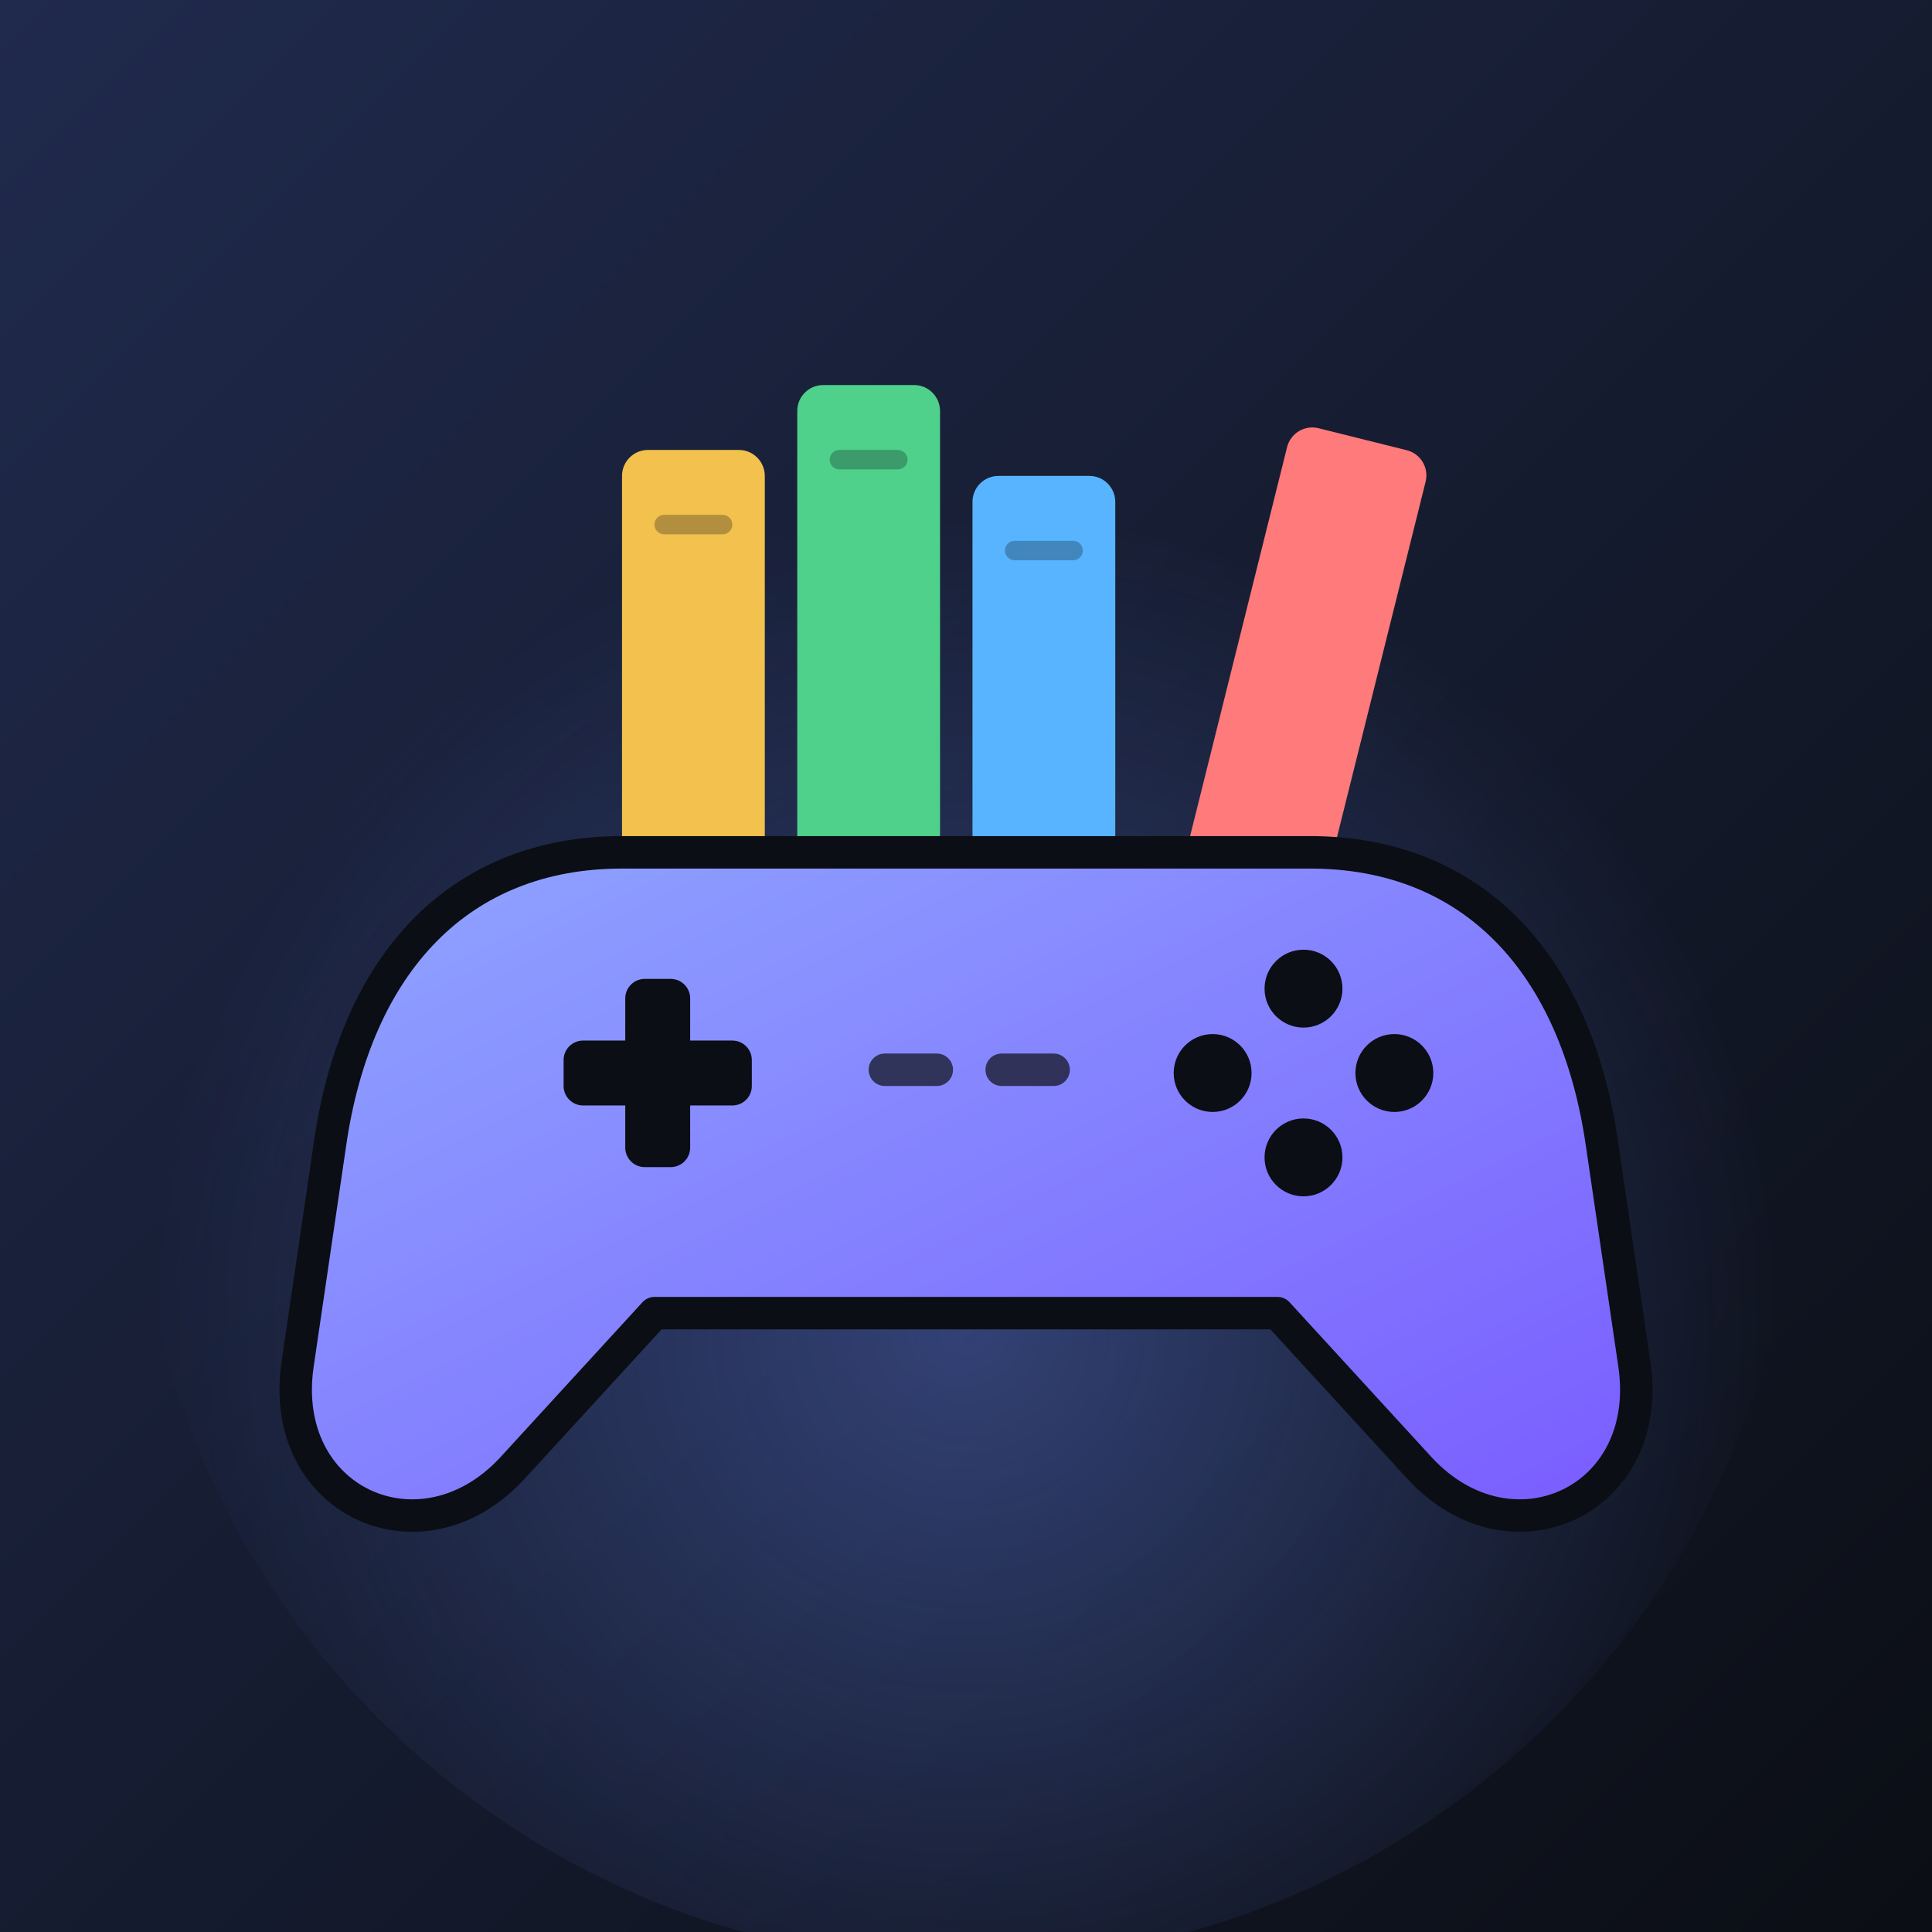
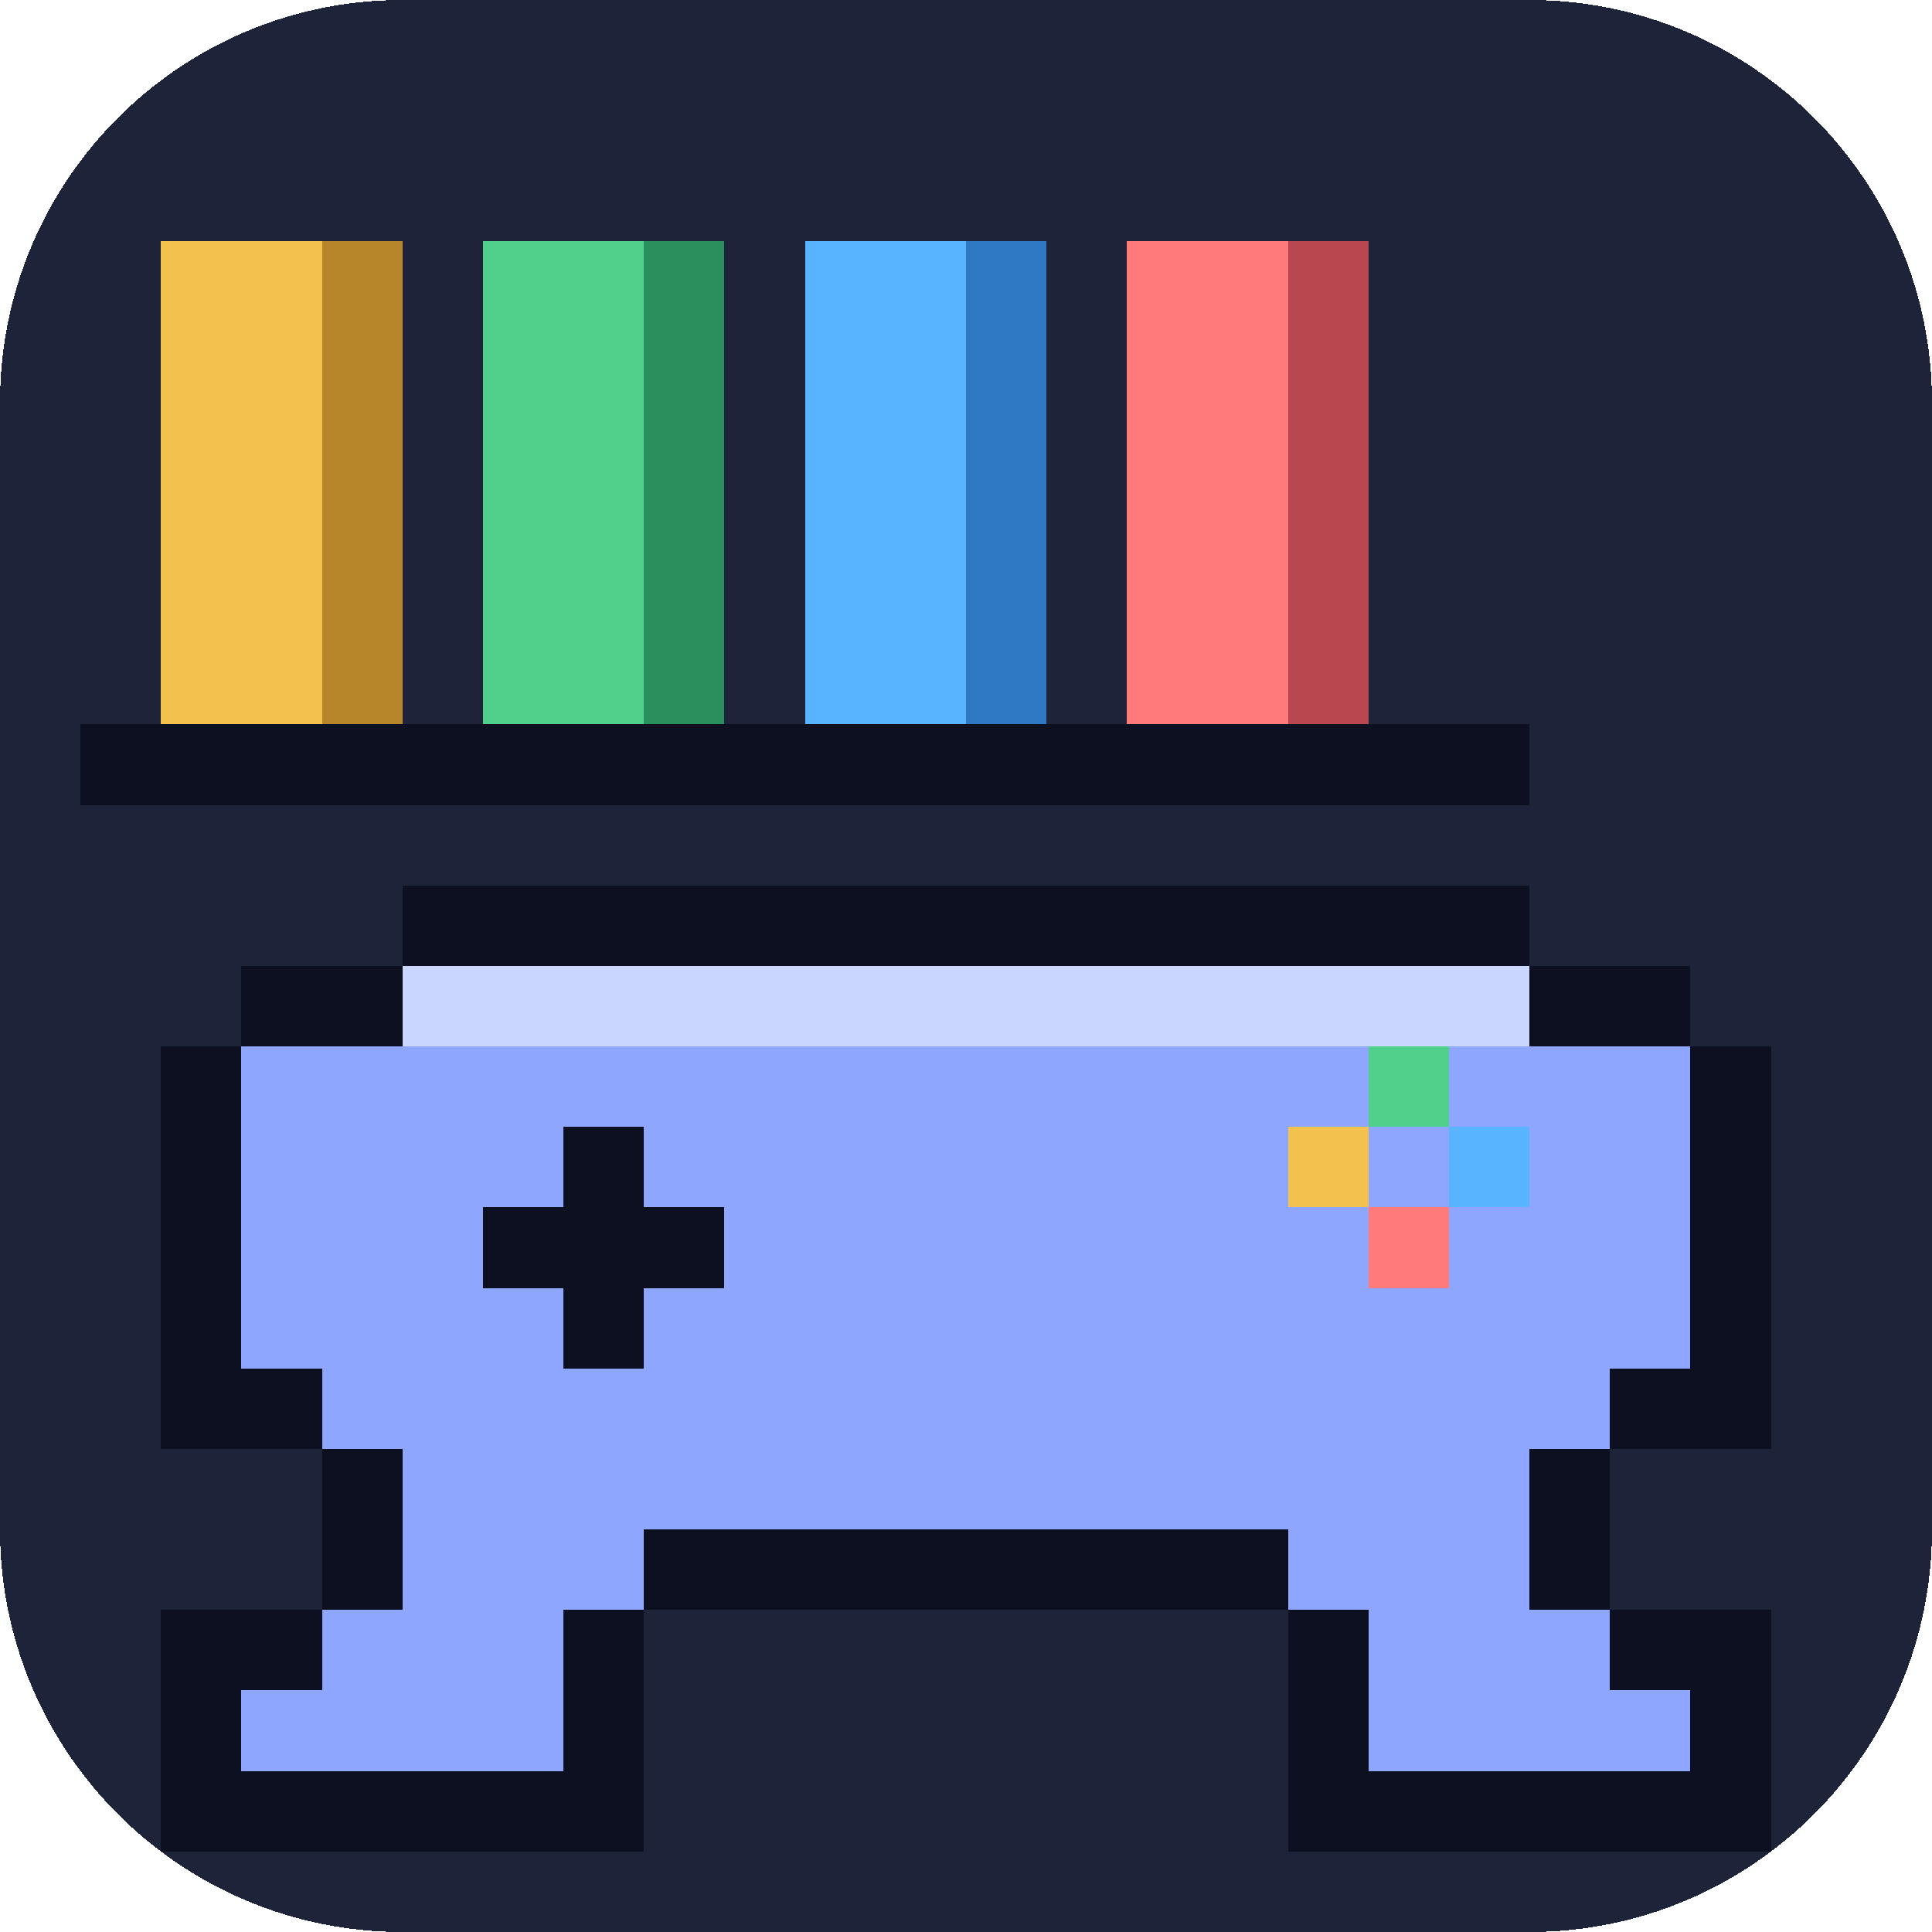
- <svg xmlns="http://www.w3.org/2000/svg" viewBox="0 0 512 512">
-   <defs>
-     <linearGradient id="bg" x1="0" y1="0" x2="1" y2="1">
-       <stop offset="0" stop-color="#202a4d" />
-       <stop offset="1" stop-color="#0b0e14" />
-     </linearGradient>
-     <linearGradient id="pad" x1="0" y1="0" x2="1" y2="1">
-       <stop offset="0" stop-color="#8fa6ff" />
-       <stop offset="1" stop-color="#7a5cff" />
-     </linearGradient>
-     <radialGradient id="glow" cx="0.5" cy="0.62" r="0.5">
-       <stop offset="0" stop-color="#6c8cff" stop-opacity=".35" />
-       <stop offset="1" stop-color="#6c8cff" stop-opacity="0" />
-     </radialGradient>
-   </defs>
-   <rect width="512" height="512" fill="url(#bg)" />
-   <circle cx="256" cy="300" r="220" fill="url(#glow)" />
-   <g transform="translate(256 262) scale(.86) translate(-256 -270)">
-     <g>
-       <rect x="150" y="104" width="44" height="150" rx="8" fill="#f2c14e" />
-       <rect x="204" y="84" width="44" height="170" rx="8" fill="#4fd18b" />
-       <rect x="258" y="112" width="44" height="142" rx="8" fill="#58b4ff" />
-       <rect x="318" y="96" width="44" height="164" rx="8" fill="#ff7a7a" transform="rotate(14 340 254)" />
-       <g fill="#0b0e14" opacity=".28">
-         <rect x="160" y="124" width="24" height="6" rx="3" />
-         <rect x="214" y="104" width="24" height="6" rx="3" />
-         <rect x="268" y="132" width="24" height="6" rx="3" />
-       </g>
-     </g>
-     <g>
-       <path fill="url(#pad)" stroke="#0b0e14" stroke-width="10" stroke-linejoin="round" d="M150 228 H362 C412 228 444 262 452 318 L462 386 C468 428 424 448 396 418 L352 370 H160 L116 418 C88 448 44 428 50 386 L60 318 C68 262 100 228 150 228 Z" />
-       <g fill="#0b0e14">
-         <rect x="132" y="286" width="58" height="20" rx="6" />
-         <rect x="151" y="267" width="20" height="58" rx="6" />
-         <circle cx="360" cy="270" r="12" />
-         <circle cx="388" cy="296" r="12" />
-         <circle cx="332" cy="296" r="12" />
-         <circle cx="360" cy="322" r="12" />
-         <rect x="226" y="290" width="26" height="10" rx="5" opacity=".7" />
-         <rect x="262" y="290" width="26" height="10" rx="5" opacity=".7" />
-       </g>
-     </g>
-   </g>
+ <svg xmlns="http://www.w3.org/2000/svg" viewBox="0 0 24 24" shape-rendering="crispEdges">
+   <rect width="24" height="24" rx="5" fill="#1d2439" />
+   <rect x="2" y="3" width="1" height="1" fill="#f2c14e" />
+   <rect x="3" y="3" width="1" height="1" fill="#f2c14e" />
+   <rect x="4" y="3" width="1" height="1" fill="#b8862a" />
+   <rect x="6" y="3" width="1" height="1" fill="#4fd18b" />
+   <rect x="7" y="3" width="1" height="1" fill="#4fd18b" />
+   <rect x="8" y="3" width="1" height="1" fill="#2a8f5c" />
+   <rect x="10" y="3" width="1" height="1" fill="#58b4ff" />
+   <rect x="11" y="3" width="1" height="1" fill="#58b4ff" />
+   <rect x="12" y="3" width="1" height="1" fill="#2f78c2" />
+   <rect x="14" y="3" width="1" height="1" fill="#ff7a7a" />
+   <rect x="15" y="3" width="1" height="1" fill="#ff7a7a" />
+   <rect x="16" y="3" width="1" height="1" fill="#b8474f" />
+   <rect x="2" y="4" width="1" height="1" fill="#f2c14e" />
+   <rect x="3" y="4" width="1" height="1" fill="#f2c14e" />
+   <rect x="4" y="4" width="1" height="1" fill="#b8862a" />
+   <rect x="6" y="4" width="1" height="1" fill="#4fd18b" />
+   <rect x="7" y="4" width="1" height="1" fill="#4fd18b" />
+   <rect x="8" y="4" width="1" height="1" fill="#2a8f5c" />
+   <rect x="10" y="4" width="1" height="1" fill="#58b4ff" />
+   <rect x="11" y="4" width="1" height="1" fill="#58b4ff" />
+   <rect x="12" y="4" width="1" height="1" fill="#2f78c2" />
+   <rect x="14" y="4" width="1" height="1" fill="#ff7a7a" />
+   <rect x="15" y="4" width="1" height="1" fill="#ff7a7a" />
+   <rect x="16" y="4" width="1" height="1" fill="#b8474f" />
+   <rect x="2" y="5" width="1" height="1" fill="#f2c14e" />
+   <rect x="3" y="5" width="1" height="1" fill="#f2c14e" />
+   <rect x="4" y="5" width="1" height="1" fill="#b8862a" />
+   <rect x="6" y="5" width="1" height="1" fill="#4fd18b" />
+   <rect x="7" y="5" width="1" height="1" fill="#4fd18b" />
+   <rect x="8" y="5" width="1" height="1" fill="#2a8f5c" />
+   <rect x="10" y="5" width="1" height="1" fill="#58b4ff" />
+   <rect x="11" y="5" width="1" height="1" fill="#58b4ff" />
+   <rect x="12" y="5" width="1" height="1" fill="#2f78c2" />
+   <rect x="14" y="5" width="1" height="1" fill="#ff7a7a" />
+   <rect x="15" y="5" width="1" height="1" fill="#ff7a7a" />
+   <rect x="16" y="5" width="1" height="1" fill="#b8474f" />
+   <rect x="2" y="6" width="1" height="1" fill="#f2c14e" />
+   <rect x="3" y="6" width="1" height="1" fill="#f2c14e" />
+   <rect x="4" y="6" width="1" height="1" fill="#b8862a" />
+   <rect x="6" y="6" width="1" height="1" fill="#4fd18b" />
+   <rect x="7" y="6" width="1" height="1" fill="#4fd18b" />
+   <rect x="8" y="6" width="1" height="1" fill="#2a8f5c" />
+   <rect x="10" y="6" width="1" height="1" fill="#58b4ff" />
+   <rect x="11" y="6" width="1" height="1" fill="#58b4ff" />
+   <rect x="12" y="6" width="1" height="1" fill="#2f78c2" />
+   <rect x="14" y="6" width="1" height="1" fill="#ff7a7a" />
+   <rect x="15" y="6" width="1" height="1" fill="#ff7a7a" />
+   <rect x="16" y="6" width="1" height="1" fill="#b8474f" />
+   <rect x="2" y="7" width="1" height="1" fill="#f2c14e" />
+   <rect x="3" y="7" width="1" height="1" fill="#f2c14e" />
+   <rect x="4" y="7" width="1" height="1" fill="#b8862a" />
+   <rect x="6" y="7" width="1" height="1" fill="#4fd18b" />
+   <rect x="7" y="7" width="1" height="1" fill="#4fd18b" />
+   <rect x="8" y="7" width="1" height="1" fill="#2a8f5c" />
+   <rect x="10" y="7" width="1" height="1" fill="#58b4ff" />
+   <rect x="11" y="7" width="1" height="1" fill="#58b4ff" />
+   <rect x="12" y="7" width="1" height="1" fill="#2f78c2" />
+   <rect x="14" y="7" width="1" height="1" fill="#ff7a7a" />
+   <rect x="15" y="7" width="1" height="1" fill="#ff7a7a" />
+   <rect x="16" y="7" width="1" height="1" fill="#b8474f" />
+   <rect x="2" y="8" width="1" height="1" fill="#f2c14e" />
+   <rect x="3" y="8" width="1" height="1" fill="#f2c14e" />
+   <rect x="4" y="8" width="1" height="1" fill="#b8862a" />
+   <rect x="6" y="8" width="1" height="1" fill="#4fd18b" />
+   <rect x="7" y="8" width="1" height="1" fill="#4fd18b" />
+   <rect x="8" y="8" width="1" height="1" fill="#2a8f5c" />
+   <rect x="10" y="8" width="1" height="1" fill="#58b4ff" />
+   <rect x="11" y="8" width="1" height="1" fill="#58b4ff" />
+   <rect x="12" y="8" width="1" height="1" fill="#2f78c2" />
+   <rect x="14" y="8" width="1" height="1" fill="#ff7a7a" />
+   <rect x="15" y="8" width="1" height="1" fill="#ff7a7a" />
+   <rect x="16" y="8" width="1" height="1" fill="#b8474f" />
+   <rect x="1" y="9" width="1" height="1" fill="#0d1020" />
+   <rect x="2" y="9" width="1" height="1" fill="#0d1020" />
+   <rect x="3" y="9" width="1" height="1" fill="#0d1020" />
+   <rect x="4" y="9" width="1" height="1" fill="#0d1020" />
+   <rect x="5" y="9" width="1" height="1" fill="#0d1020" />
+   <rect x="6" y="9" width="1" height="1" fill="#0d1020" />
+   <rect x="7" y="9" width="1" height="1" fill="#0d1020" />
+   <rect x="8" y="9" width="1" height="1" fill="#0d1020" />
+   <rect x="9" y="9" width="1" height="1" fill="#0d1020" />
+   <rect x="10" y="9" width="1" height="1" fill="#0d1020" />
+   <rect x="11" y="9" width="1" height="1" fill="#0d1020" />
+   <rect x="12" y="9" width="1" height="1" fill="#0d1020" />
+   <rect x="13" y="9" width="1" height="1" fill="#0d1020" />
+   <rect x="14" y="9" width="1" height="1" fill="#0d1020" />
+   <rect x="15" y="9" width="1" height="1" fill="#0d1020" />
+   <rect x="16" y="9" width="1" height="1" fill="#0d1020" />
+   <rect x="17" y="9" width="1" height="1" fill="#0d1020" />
+   <rect x="18" y="9" width="1" height="1" fill="#0d1020" />
+   <rect x="5" y="11" width="1" height="1" fill="#0d1020" />
+   <rect x="6" y="11" width="1" height="1" fill="#0d1020" />
+   <rect x="7" y="11" width="1" height="1" fill="#0d1020" />
+   <rect x="8" y="11" width="1" height="1" fill="#0d1020" />
+   <rect x="9" y="11" width="1" height="1" fill="#0d1020" />
+   <rect x="10" y="11" width="1" height="1" fill="#0d1020" />
+   <rect x="11" y="11" width="1" height="1" fill="#0d1020" />
+   <rect x="12" y="11" width="1" height="1" fill="#0d1020" />
+   <rect x="13" y="11" width="1" height="1" fill="#0d1020" />
+   <rect x="14" y="11" width="1" height="1" fill="#0d1020" />
+   <rect x="15" y="11" width="1" height="1" fill="#0d1020" />
+   <rect x="16" y="11" width="1" height="1" fill="#0d1020" />
+   <rect x="17" y="11" width="1" height="1" fill="#0d1020" />
+   <rect x="18" y="11" width="1" height="1" fill="#0d1020" />
+   <rect x="3" y="12" width="1" height="1" fill="#0d1020" />
+   <rect x="4" y="12" width="1" height="1" fill="#0d1020" />
+   <rect x="5" y="12" width="1" height="1" fill="#c9d6ff" />
+   <rect x="6" y="12" width="1" height="1" fill="#c9d6ff" />
+   <rect x="7" y="12" width="1" height="1" fill="#c9d6ff" />
+   <rect x="8" y="12" width="1" height="1" fill="#c9d6ff" />
+   <rect x="9" y="12" width="1" height="1" fill="#c9d6ff" />
+   <rect x="10" y="12" width="1" height="1" fill="#c9d6ff" />
+   <rect x="11" y="12" width="1" height="1" fill="#c9d6ff" />
+   <rect x="12" y="12" width="1" height="1" fill="#c9d6ff" />
+   <rect x="13" y="12" width="1" height="1" fill="#c9d6ff" />
+   <rect x="14" y="12" width="1" height="1" fill="#c9d6ff" />
+   <rect x="15" y="12" width="1" height="1" fill="#c9d6ff" />
+   <rect x="16" y="12" width="1" height="1" fill="#c9d6ff" />
+   <rect x="17" y="12" width="1" height="1" fill="#c9d6ff" />
+   <rect x="18" y="12" width="1" height="1" fill="#c9d6ff" />
+   <rect x="19" y="12" width="1" height="1" fill="#0d1020" />
+   <rect x="20" y="12" width="1" height="1" fill="#0d1020" />
+   <rect x="2" y="13" width="1" height="1" fill="#0d1020" />
+   <rect x="3" y="13" width="1" height="1" fill="#8fa6ff" />
+   <rect x="4" y="13" width="1" height="1" fill="#8fa6ff" />
+   <rect x="5" y="13" width="1" height="1" fill="#8fa6ff" />
+   <rect x="6" y="13" width="1" height="1" fill="#8fa6ff" />
+   <rect x="7" y="13" width="1" height="1" fill="#8fa6ff" />
+   <rect x="8" y="13" width="1" height="1" fill="#8fa6ff" />
+   <rect x="9" y="13" width="1" height="1" fill="#8fa6ff" />
+   <rect x="10" y="13" width="1" height="1" fill="#8fa6ff" />
+   <rect x="11" y="13" width="1" height="1" fill="#8fa6ff" />
+   <rect x="12" y="13" width="1" height="1" fill="#8fa6ff" />
+   <rect x="13" y="13" width="1" height="1" fill="#8fa6ff" />
+   <rect x="14" y="13" width="1" height="1" fill="#8fa6ff" />
+   <rect x="15" y="13" width="1" height="1" fill="#8fa6ff" />
+   <rect x="16" y="13" width="1" height="1" fill="#8fa6ff" />
+   <rect x="17" y="13" width="1" height="1" fill="#4fd18b" />
+   <rect x="18" y="13" width="1" height="1" fill="#8fa6ff" />
+   <rect x="19" y="13" width="1" height="1" fill="#8fa6ff" />
+   <rect x="20" y="13" width="1" height="1" fill="#8fa6ff" />
+   <rect x="21" y="13" width="1" height="1" fill="#0d1020" />
+   <rect x="2" y="14" width="1" height="1" fill="#0d1020" />
+   <rect x="3" y="14" width="1" height="1" fill="#8fa6ff" />
+   <rect x="4" y="14" width="1" height="1" fill="#8fa6ff" />
+   <rect x="5" y="14" width="1" height="1" fill="#8fa6ff" />
+   <rect x="6" y="14" width="1" height="1" fill="#8fa6ff" />
+   <rect x="7" y="14" width="1" height="1" fill="#0d1020" />
+   <rect x="8" y="14" width="1" height="1" fill="#8fa6ff" />
+   <rect x="9" y="14" width="1" height="1" fill="#8fa6ff" />
+   <rect x="10" y="14" width="1" height="1" fill="#8fa6ff" />
+   <rect x="11" y="14" width="1" height="1" fill="#8fa6ff" />
+   <rect x="12" y="14" width="1" height="1" fill="#8fa6ff" />
+   <rect x="13" y="14" width="1" height="1" fill="#8fa6ff" />
+   <rect x="14" y="14" width="1" height="1" fill="#8fa6ff" />
+   <rect x="15" y="14" width="1" height="1" fill="#8fa6ff" />
+   <rect x="16" y="14" width="1" height="1" fill="#f2c14e" />
+   <rect x="17" y="14" width="1" height="1" fill="#8fa6ff" />
+   <rect x="18" y="14" width="1" height="1" fill="#58b4ff" />
+   <rect x="19" y="14" width="1" height="1" fill="#8fa6ff" />
+   <rect x="20" y="14" width="1" height="1" fill="#8fa6ff" />
+   <rect x="21" y="14" width="1" height="1" fill="#0d1020" />
+   <rect x="2" y="15" width="1" height="1" fill="#0d1020" />
+   <rect x="3" y="15" width="1" height="1" fill="#8fa6ff" />
+   <rect x="4" y="15" width="1" height="1" fill="#8fa6ff" />
+   <rect x="5" y="15" width="1" height="1" fill="#8fa6ff" />
+   <rect x="6" y="15" width="1" height="1" fill="#0d1020" />
+   <rect x="7" y="15" width="1" height="1" fill="#0d1020" />
+   <rect x="8" y="15" width="1" height="1" fill="#0d1020" />
+   <rect x="9" y="15" width="1" height="1" fill="#8fa6ff" />
+   <rect x="10" y="15" width="1" height="1" fill="#8fa6ff" />
+   <rect x="11" y="15" width="1" height="1" fill="#8fa6ff" />
+   <rect x="12" y="15" width="1" height="1" fill="#8fa6ff" />
+   <rect x="13" y="15" width="1" height="1" fill="#8fa6ff" />
+   <rect x="14" y="15" width="1" height="1" fill="#8fa6ff" />
+   <rect x="15" y="15" width="1" height="1" fill="#8fa6ff" />
+   <rect x="16" y="15" width="1" height="1" fill="#8fa6ff" />
+   <rect x="17" y="15" width="1" height="1" fill="#ff7a7a" />
+   <rect x="18" y="15" width="1" height="1" fill="#8fa6ff" />
+   <rect x="19" y="15" width="1" height="1" fill="#8fa6ff" />
+   <rect x="20" y="15" width="1" height="1" fill="#8fa6ff" />
+   <rect x="21" y="15" width="1" height="1" fill="#0d1020" />
+   <rect x="2" y="16" width="1" height="1" fill="#0d1020" />
+   <rect x="3" y="16" width="1" height="1" fill="#8fa6ff" />
+   <rect x="4" y="16" width="1" height="1" fill="#8fa6ff" />
+   <rect x="5" y="16" width="1" height="1" fill="#8fa6ff" />
+   <rect x="6" y="16" width="1" height="1" fill="#8fa6ff" />
+   <rect x="7" y="16" width="1" height="1" fill="#0d1020" />
+   <rect x="8" y="16" width="1" height="1" fill="#8fa6ff" />
+   <rect x="9" y="16" width="1" height="1" fill="#8fa6ff" />
+   <rect x="10" y="16" width="1" height="1" fill="#8fa6ff" />
+   <rect x="11" y="16" width="1" height="1" fill="#8fa6ff" />
+   <rect x="12" y="16" width="1" height="1" fill="#8fa6ff" />
+   <rect x="13" y="16" width="1" height="1" fill="#8fa6ff" />
+   <rect x="14" y="16" width="1" height="1" fill="#8fa6ff" />
+   <rect x="15" y="16" width="1" height="1" fill="#8fa6ff" />
+   <rect x="16" y="16" width="1" height="1" fill="#8fa6ff" />
+   <rect x="17" y="16" width="1" height="1" fill="#8fa6ff" />
+   <rect x="18" y="16" width="1" height="1" fill="#8fa6ff" />
+   <rect x="19" y="16" width="1" height="1" fill="#8fa6ff" />
+   <rect x="20" y="16" width="1" height="1" fill="#8fa6ff" />
+   <rect x="21" y="16" width="1" height="1" fill="#0d1020" />
+   <rect x="2" y="17" width="1" height="1" fill="#0d1020" />
+   <rect x="3" y="17" width="1" height="1" fill="#0d1020" />
+   <rect x="4" y="17" width="1" height="1" fill="#8fa6ff" />
+   <rect x="5" y="17" width="1" height="1" fill="#8fa6ff" />
+   <rect x="6" y="17" width="1" height="1" fill="#8fa6ff" />
+   <rect x="7" y="17" width="1" height="1" fill="#8fa6ff" />
+   <rect x="8" y="17" width="1" height="1" fill="#8fa6ff" />
+   <rect x="9" y="17" width="1" height="1" fill="#8fa6ff" />
+   <rect x="10" y="17" width="1" height="1" fill="#8fa6ff" />
+   <rect x="11" y="17" width="1" height="1" fill="#8fa6ff" />
+   <rect x="12" y="17" width="1" height="1" fill="#8fa6ff" />
+   <rect x="13" y="17" width="1" height="1" fill="#8fa6ff" />
+   <rect x="14" y="17" width="1" height="1" fill="#8fa6ff" />
+   <rect x="15" y="17" width="1" height="1" fill="#8fa6ff" />
+   <rect x="16" y="17" width="1" height="1" fill="#8fa6ff" />
+   <rect x="17" y="17" width="1" height="1" fill="#8fa6ff" />
+   <rect x="18" y="17" width="1" height="1" fill="#8fa6ff" />
+   <rect x="19" y="17" width="1" height="1" fill="#8fa6ff" />
+   <rect x="20" y="17" width="1" height="1" fill="#0d1020" />
+   <rect x="21" y="17" width="1" height="1" fill="#0d1020" />
+   <rect x="4" y="18" width="1" height="1" fill="#0d1020" />
+   <rect x="5" y="18" width="1" height="1" fill="#8fa6ff" />
+   <rect x="6" y="18" width="1" height="1" fill="#8fa6ff" />
+   <rect x="7" y="18" width="1" height="1" fill="#8fa6ff" />
+   <rect x="8" y="18" width="1" height="1" fill="#8fa6ff" />
+   <rect x="9" y="18" width="1" height="1" fill="#8fa6ff" />
+   <rect x="10" y="18" width="1" height="1" fill="#8fa6ff" />
+   <rect x="11" y="18" width="1" height="1" fill="#8fa6ff" />
+   <rect x="12" y="18" width="1" height="1" fill="#8fa6ff" />
+   <rect x="13" y="18" width="1" height="1" fill="#8fa6ff" />
+   <rect x="14" y="18" width="1" height="1" fill="#8fa6ff" />
+   <rect x="15" y="18" width="1" height="1" fill="#8fa6ff" />
+   <rect x="16" y="18" width="1" height="1" fill="#8fa6ff" />
+   <rect x="17" y="18" width="1" height="1" fill="#8fa6ff" />
+   <rect x="18" y="18" width="1" height="1" fill="#8fa6ff" />
+   <rect x="19" y="18" width="1" height="1" fill="#0d1020" />
+   <rect x="4" y="19" width="1" height="1" fill="#0d1020" />
+   <rect x="5" y="19" width="1" height="1" fill="#8fa6ff" />
+   <rect x="6" y="19" width="1" height="1" fill="#8fa6ff" />
+   <rect x="7" y="19" width="1" height="1" fill="#8fa6ff" />
+   <rect x="8" y="19" width="1" height="1" fill="#0d1020" />
+   <rect x="9" y="19" width="1" height="1" fill="#0d1020" />
+   <rect x="10" y="19" width="1" height="1" fill="#0d1020" />
+   <rect x="11" y="19" width="1" height="1" fill="#0d1020" />
+   <rect x="12" y="19" width="1" height="1" fill="#0d1020" />
+   <rect x="13" y="19" width="1" height="1" fill="#0d1020" />
+   <rect x="14" y="19" width="1" height="1" fill="#0d1020" />
+   <rect x="15" y="19" width="1" height="1" fill="#0d1020" />
+   <rect x="16" y="19" width="1" height="1" fill="#8fa6ff" />
+   <rect x="17" y="19" width="1" height="1" fill="#8fa6ff" />
+   <rect x="18" y="19" width="1" height="1" fill="#8fa6ff" />
+   <rect x="19" y="19" width="1" height="1" fill="#0d1020" />
+   <rect x="2" y="20" width="1" height="1" fill="#0d1020" />
+   <rect x="3" y="20" width="1" height="1" fill="#0d1020" />
+   <rect x="4" y="20" width="1" height="1" fill="#8fa6ff" />
+   <rect x="5" y="20" width="1" height="1" fill="#8fa6ff" />
+   <rect x="6" y="20" width="1" height="1" fill="#8fa6ff" />
+   <rect x="7" y="20" width="1" height="1" fill="#0d1020" />
+   <rect x="16" y="20" width="1" height="1" fill="#0d1020" />
+   <rect x="17" y="20" width="1" height="1" fill="#8fa6ff" />
+   <rect x="18" y="20" width="1" height="1" fill="#8fa6ff" />
+   <rect x="19" y="20" width="1" height="1" fill="#8fa6ff" />
+   <rect x="20" y="20" width="1" height="1" fill="#0d1020" />
+   <rect x="21" y="20" width="1" height="1" fill="#0d1020" />
+   <rect x="2" y="21" width="1" height="1" fill="#0d1020" />
+   <rect x="3" y="21" width="1" height="1" fill="#8fa6ff" />
+   <rect x="4" y="21" width="1" height="1" fill="#8fa6ff" />
+   <rect x="5" y="21" width="1" height="1" fill="#8fa6ff" />
+   <rect x="6" y="21" width="1" height="1" fill="#8fa6ff" />
+   <rect x="7" y="21" width="1" height="1" fill="#0d1020" />
+   <rect x="16" y="21" width="1" height="1" fill="#0d1020" />
+   <rect x="17" y="21" width="1" height="1" fill="#8fa6ff" />
+   <rect x="18" y="21" width="1" height="1" fill="#8fa6ff" />
+   <rect x="19" y="21" width="1" height="1" fill="#8fa6ff" />
+   <rect x="20" y="21" width="1" height="1" fill="#8fa6ff" />
+   <rect x="21" y="21" width="1" height="1" fill="#0d1020" />
+   <rect x="2" y="22" width="1" height="1" fill="#0d1020" />
+   <rect x="3" y="22" width="1" height="1" fill="#0d1020" />
+   <rect x="4" y="22" width="1" height="1" fill="#0d1020" />
+   <rect x="5" y="22" width="1" height="1" fill="#0d1020" />
+   <rect x="6" y="22" width="1" height="1" fill="#0d1020" />
+   <rect x="7" y="22" width="1" height="1" fill="#0d1020" />
+   <rect x="16" y="22" width="1" height="1" fill="#0d1020" />
+   <rect x="17" y="22" width="1" height="1" fill="#0d1020" />
+   <rect x="18" y="22" width="1" height="1" fill="#0d1020" />
+   <rect x="19" y="22" width="1" height="1" fill="#0d1020" />
+   <rect x="20" y="22" width="1" height="1" fill="#0d1020" />
+   <rect x="21" y="22" width="1" height="1" fill="#0d1020" />
</svg>
